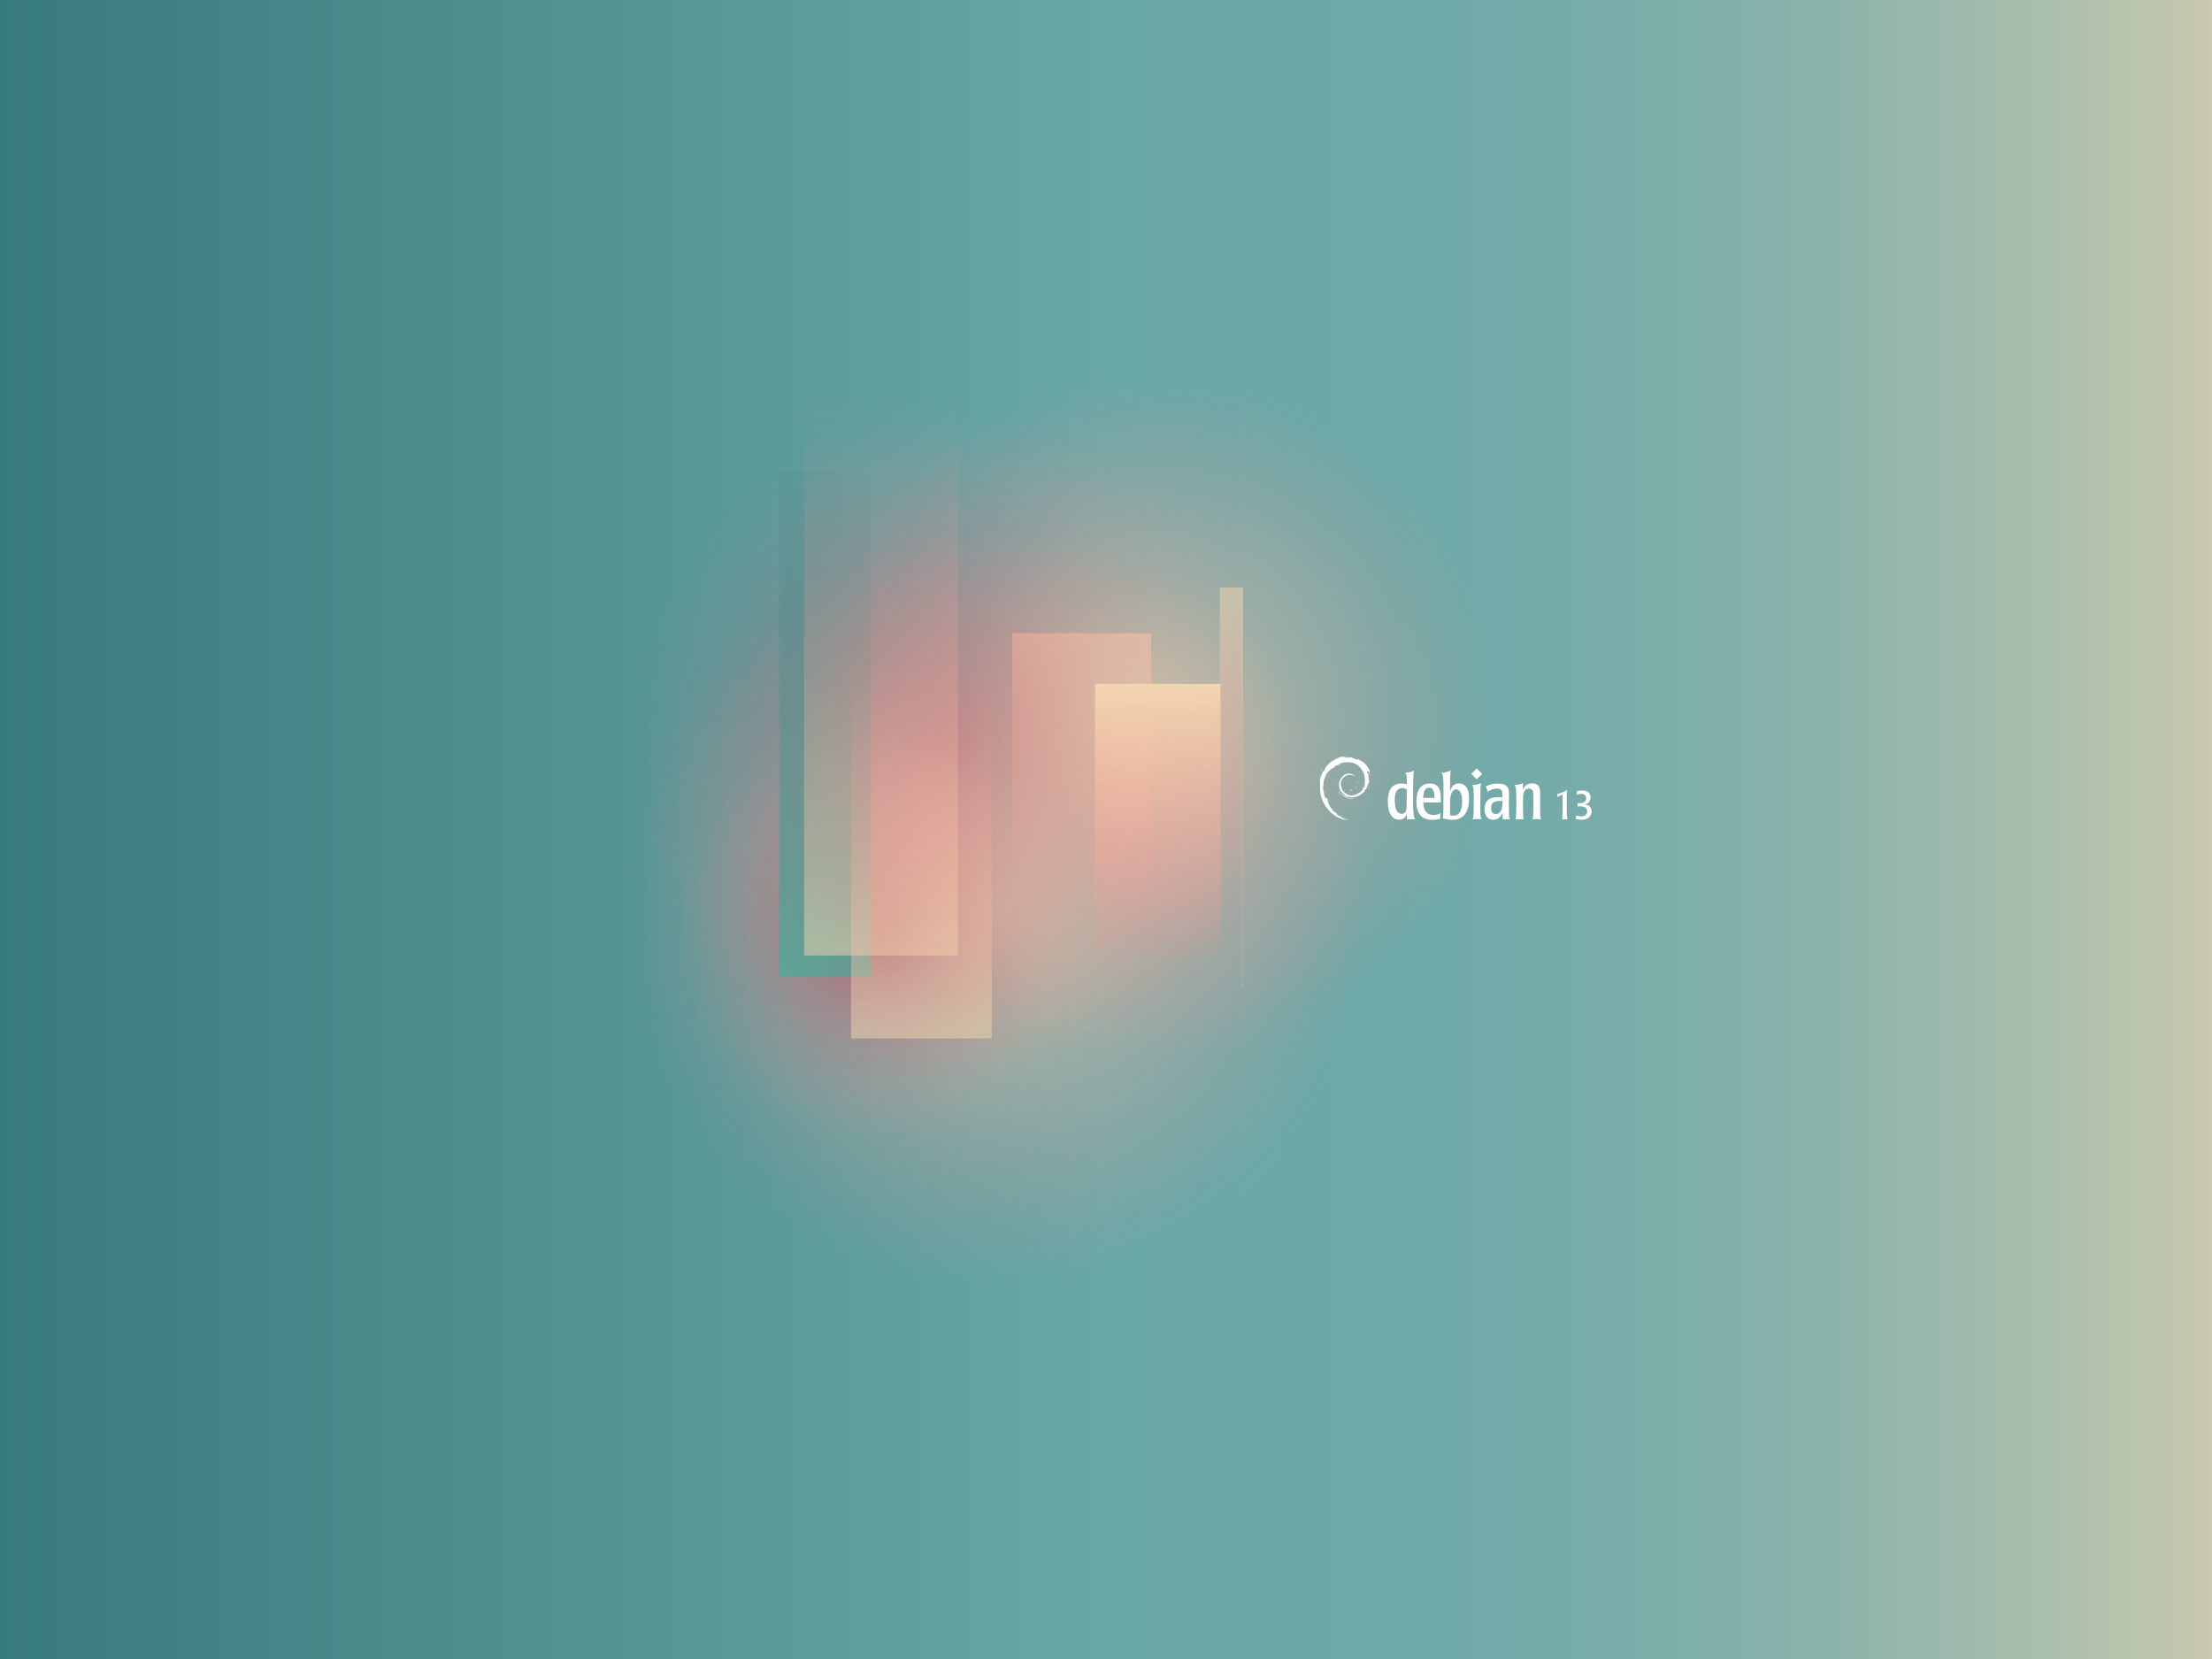
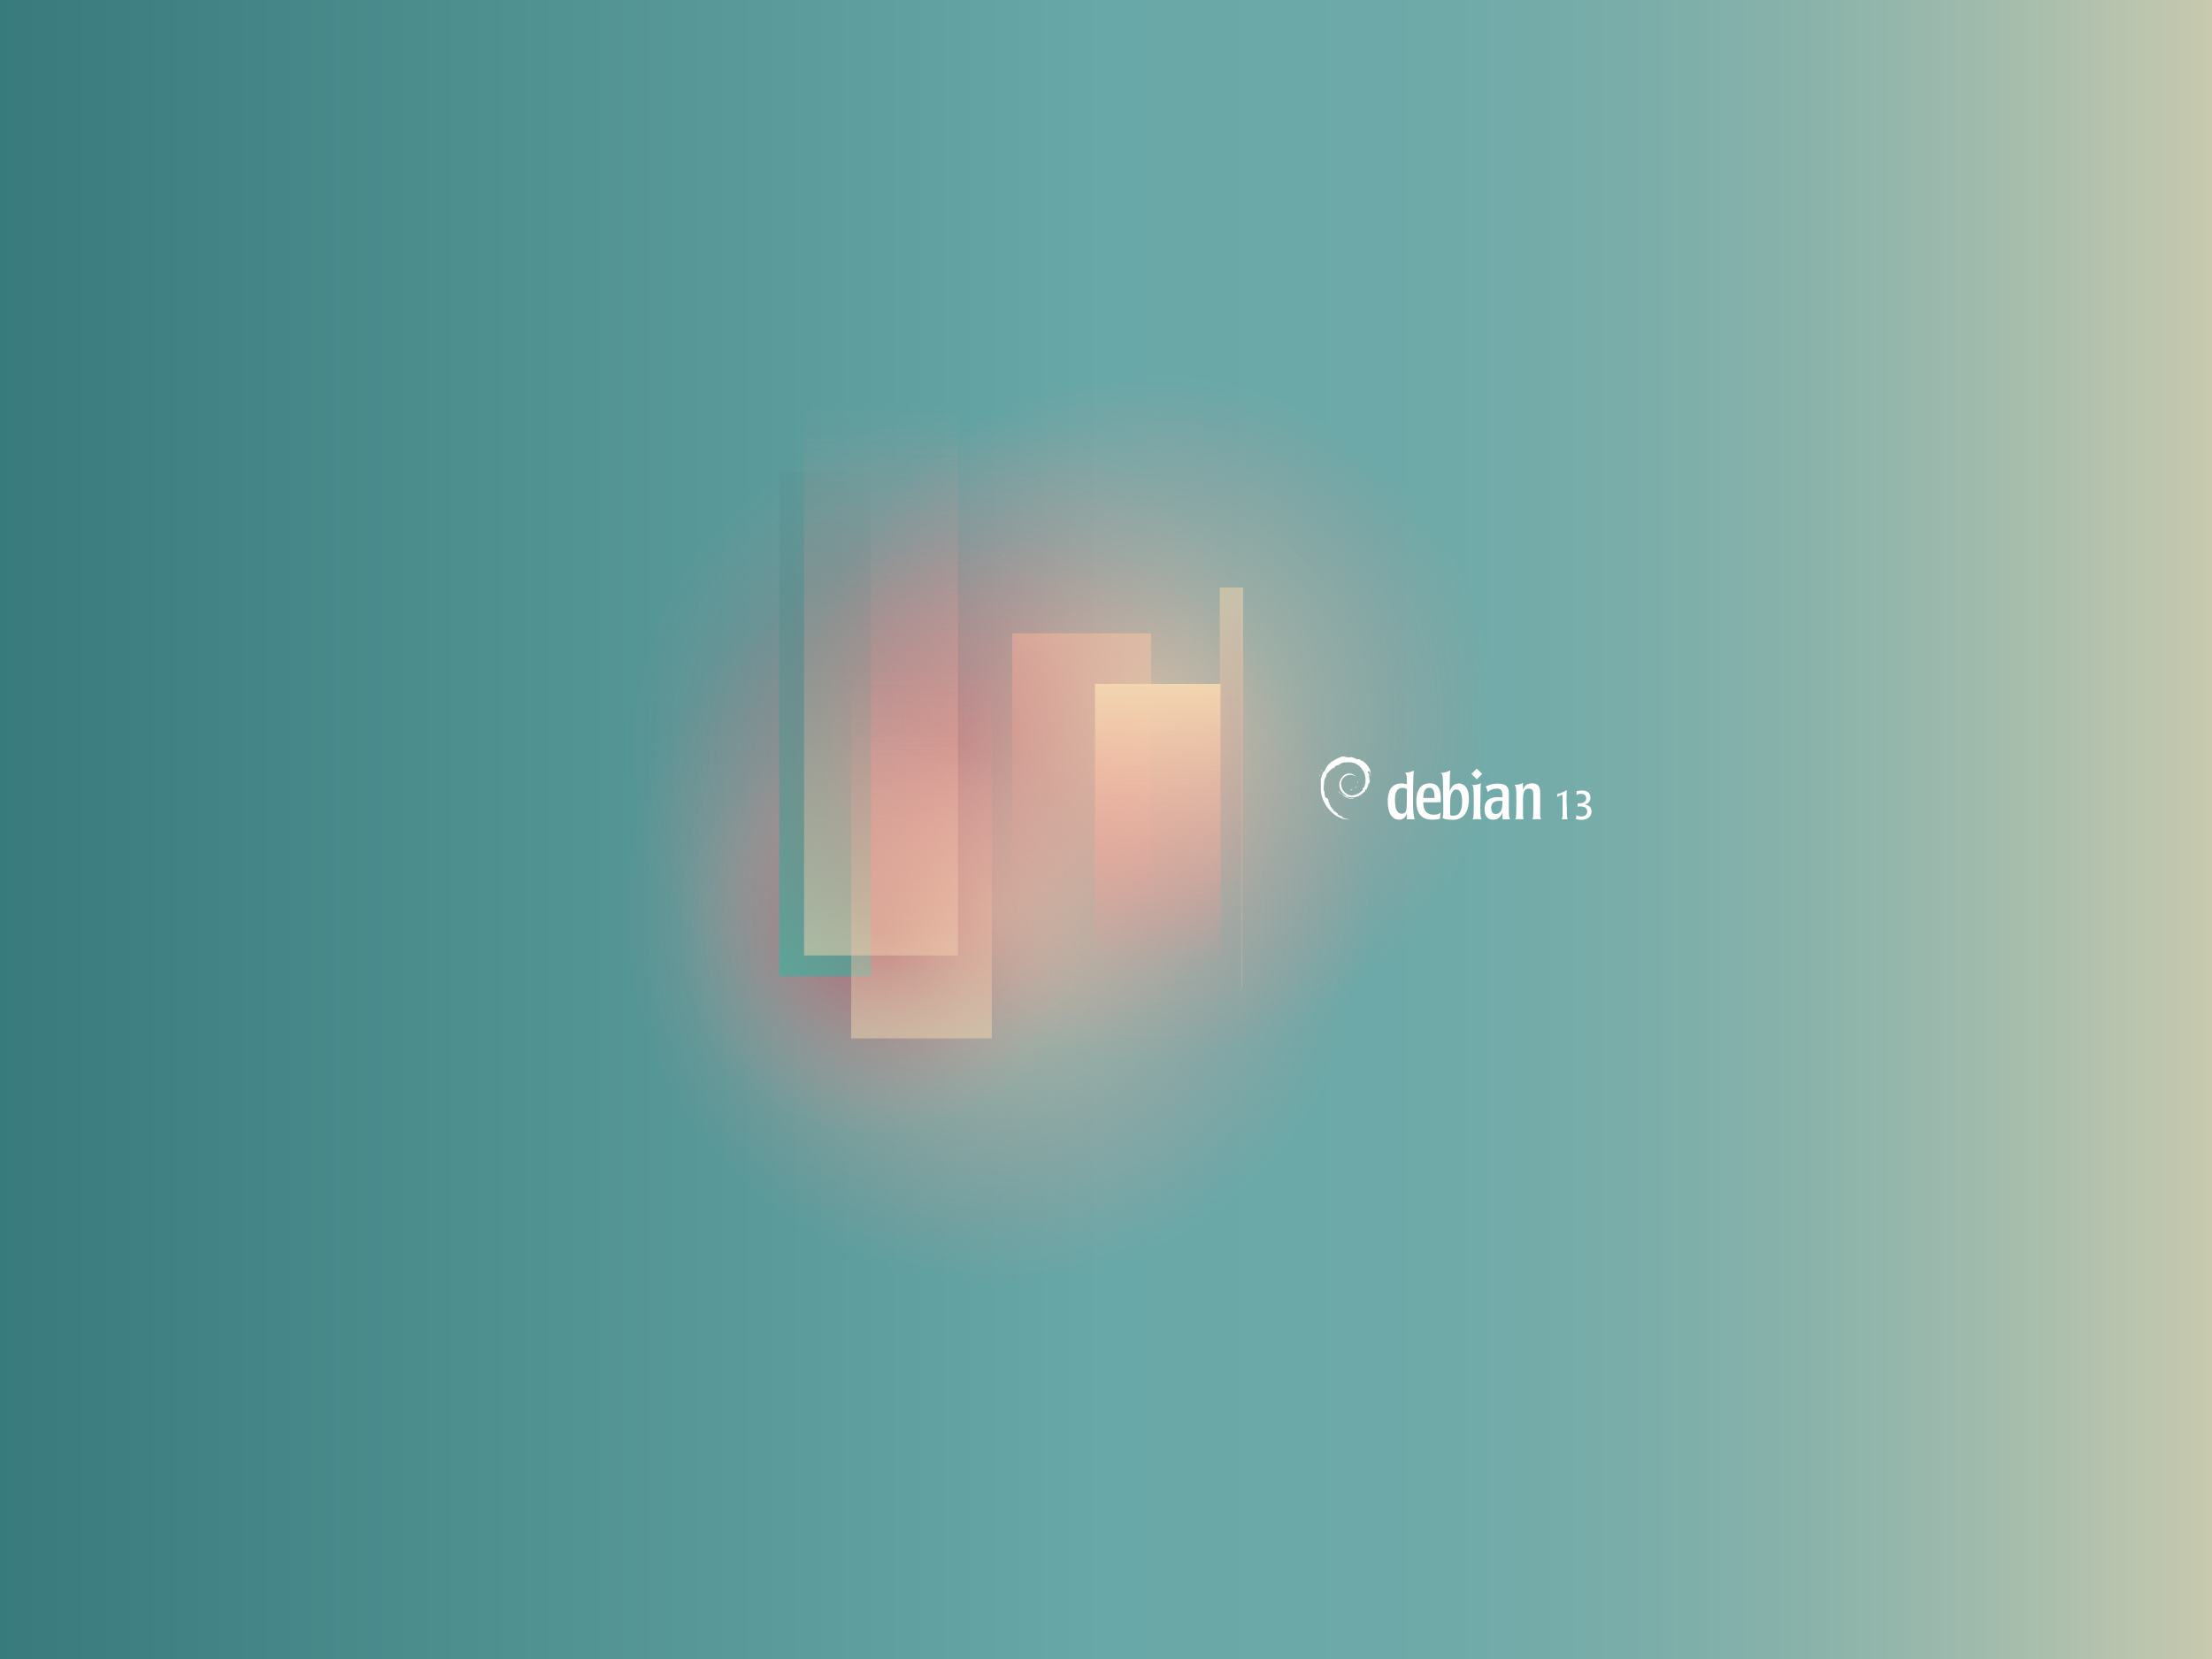
- <svg xmlns="http://www.w3.org/2000/svg" xmlns:xlink="http://www.w3.org/1999/xlink" viewBox="0 0 1600 1200">
-   <defs>
-     <style>.cls-1{fill:#fff;}.cls-2{fill:url(#Dégradé_sans_nom_304-2);}.cls-3{fill:url(#Dégradé_sans_nom_35);}.cls-4{fill:url(#Dégradé_sans_nom_304-5);}.cls-4,.cls-5,.cls-6{opacity:.5;}.cls-5{fill:url(#Dégradé_sans_nom_304-4);}.cls-6{fill:url(#Dégradé_sans_nom_304-3);}.cls-7{fill:url(#Dégradé_sans_nom_297-2);}.cls-7,.cls-8,.cls-9{opacity:.6;}.cls-10{fill:url(#Dégradé_sans_nom_153);}.cls-10,.cls-11{opacity:.4;}.cls-8{fill:url(#Dégradé_sans_nom_297);}.cls-9{fill:url(#Dégradé_sans_nom_304);}.cls-11{fill:url(#Dégradé_sans_nom_30);}.cls-12{fill:url(#Dégradé_sans_nom_138);}.cls-13{fill:url(#Dégradé_sans_nom_293);}</style>
-     <linearGradient id="Dégradé_sans_nom_35" x1="-164.36" y1="600.66" x2="1763.04" y2="600.66" gradientUnits="userSpaceOnUse">
-       <stop offset="0" stop-color="#2f7274" />
-       <stop offset=".5" stop-color="#69a8a8" />
-       <stop offset=".6" stop-color="#6ca9a8" />
-       <stop offset=".68" stop-color="#76aca9" />
-       <stop offset=".76" stop-color="#88b2aa" />
-       <stop offset=".83" stop-color="#a0bbac" />
-       <stop offset=".9" stop-color="#c0c6ae" />
-       <stop offset=".97" stop-color="#e7d3b1" />
-       <stop offset="1" stop-color="#fcdbb3" />
-     </linearGradient>
-     <linearGradient id="Dégradé_sans_nom_138" x1="890.99" y1="432.59" x2="905.69" y2="432.59" gradientTransform="translate(1050.49 344.24) rotate(-180) scale(.17 -.52)" gradientUnits="userSpaceOnUse">
-       <stop offset="0" stop-color="#f2dab8" stop-opacity="0" />
-       <stop offset="1" stop-color="#fcdbb3" />
-     </linearGradient>
-     <linearGradient id="Dégradé_sans_nom_304" x1="-334.67" y1="464.74" x2="-134.67" y2="464.74" gradientTransform="translate(1017.07 93.31)" gradientUnits="userSpaceOnUse">
-       <stop offset="0" stop-color="#f2d6b0" />
-       <stop offset="1" stop-color="#ff8c8e" stop-opacity="0" />
-     </linearGradient>
-     <radialGradient id="Dégradé_sans_nom_153" cx="690.96" cy="539.27" fx="690.96" fy="539.27" r="237.76" gradientUnits="userSpaceOnUse">
-       <stop offset="0" stop-color="#a80030" />
-       <stop offset="1" stop-color="#ff8c8e" stop-opacity="0" />
-     </radialGradient>
-     <radialGradient id="Dégradé_sans_nom_297" cx="719.53" cy="658.69" fx="719.53" fy="658.69" r="270.8" gradientUnits="userSpaceOnUse">
-       <stop offset="0" stop-color="#f2d6b0" />
-       <stop offset="1" stop-color="#ff8c8e" stop-opacity="0" />
-     </radialGradient>
-     <radialGradient id="Dégradé_sans_nom_30" cx="636.7" cy="675.36" fx="636.7" fy="675.36" r="146.34" gradientUnits="userSpaceOnUse">
-       <stop offset="0" stop-color="#a80030" />
-       <stop offset="1" stop-color="#ff8c8e" stop-opacity="0" />
-     </radialGradient>
-     <linearGradient id="Dégradé_sans_nom_293" x1="1943.52" y1="1211.62" x2="2159.27" y2="995.86" gradientTransform="translate(-1454.57 -580.19)" gradientUnits="userSpaceOnUse">
-       <stop offset="0" stop-color="#487c80" stop-opacity="0" />
-       <stop offset="1" stop-color="#5ea498" />
-     </linearGradient>
-     <radialGradient id="Dégradé_sans_nom_297-2" cx="831.86" cy="518.65" fx="831.86" fy="518.65" r="248.14" xlink:href="#Dégradé_sans_nom_297" />
-     <linearGradient id="Dégradé_sans_nom_304-2" x1="-620.03" y1="-449.36" x2="-620.03" y2="-651.73" gradientTransform="translate(1457.52 1146.44)" xlink:href="#Dégradé_sans_nom_304" />
-     <linearGradient id="Dégradé_sans_nom_304-3" x1="1402.79" y1="2135.41" x2="1765.86" y2="2135.41" gradientTransform="translate(-1100.05 -380.61) scale(1.1 .41)" xlink:href="#Dégradé_sans_nom_304" />
-     <linearGradient id="Dégradé_sans_nom_304-4" x1="2610.61" y1="-404.56" x2="2803.61" y2="-404.56" gradientTransform="translate(-2077.81 696.19) scale(1.1 .41)" xlink:href="#Dégradé_sans_nom_304" />
-     <linearGradient id="Dégradé_sans_nom_304-5" x1="1348.1" y1="2206.91" x2="1589.05" y2="2206.91" gradientTransform="translate(-943.91 -282.9) scale(1.1 .41)" xlink:href="#Dégradé_sans_nom_304" />
-   </defs>
-   <g id="Calque_3">
-     <rect class="cls-3" x="-164.36" y="-35.97" width="1927.4" height="1273.25" />
-   </g>
-   <g id="LOGO">
-     <rect class="cls-12" x="898.13" y="425.04" width="2.47" height="289.74" />
-     <rect class="cls-9" x="682.4" y="507.84" width="200" height="100.41" transform="translate(1340.46 -224.35) rotate(90)" />
-     <circle class="cls-10" cx="690.96" cy="539.27" r="237.76" />
-     <circle class="cls-8" cx="719.53" cy="658.69" r="270.8" />
-     <circle class="cls-11" cx="636.7" cy="675.36" r="146.34" />
-     <rect class="cls-13" x="563.61" y="341.01" width="66.43" height="365.07" transform="translate(1193.65 1047.09) rotate(180)" />
-     <circle class="cls-7" cx="831.86" cy="518.65" r="248.14" />
-     <rect class="cls-2" x="792.09" y="494.71" width="90.8" height="202.37" transform="translate(1674.99 1191.79) rotate(180)" />
-     <rect class="cls-6" x="438.21" y="436.41" width="398.14" height="111.27" transform="translate(145.23 1129.32) rotate(-90)" />
-     <rect class="cls-5" x="784.92" y="522.47" width="211.64" height="16.78" transform="translate(1421.59 -359.87) rotate(90)" />
-     <rect class="cls-4" x="534.39" y="568.14" width="264.21" height="101.67" transform="translate(47.52 1285.47) rotate(-90)" />
-     <g id="LOGO-2">
-       <path class="cls-1" d="m1017.56,574.02s-.04,7.63-.13,9.62c-.09,1.6-.22,5.05-3.62,5.05s-4.36-4.01-4.61-5.78c-.35-1.94-.35-3.54-.35-4.27,0-2.29.13-8.58,5.48-8.58,1.6,0,2.5.47,3.19.86l.04,3.11Zm-13.71,5.56c0,13.33,7.07,13.33,8.11,13.33,2.93,0,4.83-1.6,5.61-4.4l.09,4.18c.91-.04,1.81-.13,3.28-.13.52,0,.95,0,1.34.04.39,0,.78.04,1.16.09-.78-1.51-1.34-4.92-1.34-12.29s0-19.32.6-22.99c-1.68.82-3.15,1.34-6.38,1.6,1.29,1.38,1.29,2.07,1.29,8.32-.91-.3-2.03-.6-3.97-.6-8.41,0-9.79,7.37-9.79,12.85" />
-       <path class="cls-1" d="m1029.46,577.17c.04-3.92.86-7.42,4.18-7.42,3.67,0,3.97,4.05,3.88,7.42h-8.06Zm12.77.47c0-5.52-1.08-10.95-8.06-10.95-9.62,0-9.62,10.7-9.62,12.94,0,9.57,4.31,13.37,11.51,13.37,3.19,0,4.79-.47,5.61-.69-.04-1.68.17-2.8.47-4.27-.99.6-2.29,1.42-5.09,1.42-7.37,0-7.46-6.73-7.46-9.01h12.55l.09-2.8" />
-       <path class="cls-1" d="m1057.58,579.67c0,4.4-.82,10.31-6.3,10.31-.78,0-1.68-.13-2.33-.3-.09-1.68-.09-4.61-.09-8.02,0-4.05.43-6.17.78-7.25.99-3.36,3.19-3.41,3.62-3.41,3.62.04,4.31,5,4.31,8.67Zm-13.54,5.13c0,3.49,0,5.48-.56,6.99,1.94.78,4.36,1.16,7.25,1.16,1.85,0,7.16,0,10.05-5.91,1.38-2.76,1.85-6.43,1.85-9.23,0-1.68-.17-5.43-1.55-7.81-1.34-2.2-3.45-3.36-5.69-3.36-4.53,0-5.87,3.8-6.56,5.74,0-2.42.04-10.82.43-15.09-3.06,1.42-4.96,1.64-6.99,1.85,1.85.73,1.85,3.88,1.85,14.02l-.09,11.64" />
-       <path class="cls-1" d="m1071.68,592.69c-.95-.13-1.6-.22-2.98-.22-1.51,0-2.54.09-3.62.22.47-.91.65-1.34.82-4.4.17-4.23.22-15.44-.09-17.81-.22-1.81-.65-2.07-1.34-2.54,3.88-.39,4.96-.65,6.77-1.51-.39,2.07-.43,3.11-.43,6.3-.13,16.3-.17,18.03.86,19.97" />
-       <path class="cls-1" d="m1086.82,579.33c-.09,2.98-.13,5.05-.95,6.73-.99,2.11-2.63,2.76-3.88,2.76-2.85,0-3.45-2.37-3.45-4.66,0-4.44,3.97-4.79,5.78-4.79h2.5v-.04Zm-12.98,5.82c0,2.98.91,5.95,3.54,7.25,1.16.52,2.37.52,2.76.52,4.36,0,5.82-3.23,6.73-5.22-.04,2.07,0,3.36.13,5,.86-.04,1.68-.13,3.11-.13.82,0,1.55.09,2.37.13-.52-.82-.82-1.29-.95-3.11-.09-1.81-.09-3.58-.09-6.08l.04-9.62c0-3.58-.95-7.12-8.02-7.12-4.66,0-7.42,1.42-8.8,2.11.56,1.04,1.04,1.94,1.47,3.97,1.85-1.6,4.27-2.46,6.73-2.46,3.92,0,3.92,2.59,3.92,6.3-.91-.04-1.64-.13-2.93-.13-6.04-.04-10.01,2.24-10.01,8.58" />
-       <path class="cls-1" d="m1114.03,588.04c.04,1.6.04,3.32.69,4.66-1.04-.09-1.64-.22-3.58-.22-1.12,0-1.77.09-2.63.22.17-.6.3-.86.39-1.64.13-1.08.22-4.74.22-5.99v-5.09c0-2.2,0-5.43-.13-6.56-.09-.82-.35-2.98-3.06-2.98s-3.58,1.98-3.92,3.58c-.39,1.64-.39,3.45-.39,10.44.04,6.04.04,6.6.52,8.28-.82-.09-1.81-.17-3.19-.17-1.12,0-1.9.04-2.85.17.35-.78.52-1.12.6-3.8.09-2.59.3-15.35-.13-18.37-.22-1.85-.69-2.29-1.21-2.76,3.84-.17,5.05-.82,6.25-1.42v5c.56-1.47,1.73-4.74,6.47-4.74,5.91,0,5.95,4.31,5.99,7.12l-.04,14.27" />
-       <path class="cls-1" d="m1072.07,559.75l-3.92,3.92-3.92-3.92,3.92-3.92,3.92,3.92" />
-       <path class="cls-1" d="m1133.26,583.83c0,2.87.03,4.57.09,6.06.09,1.85.26,2.26.53,2.78-.79-.09-1.55-.09-2.28-.09-.85,0-1.23.03-1.87.09.29-.73.41-1.14.47-2.69.06-1.17.09-2.61.12-6.06v-3.4c-.09-4.39-.09-4.86-.15-5.68-1.29.5-2.55,1.03-3.78,1.7.03-.32.06-.62.09-.94,0-.56-.06-.88-.09-1.29,1.46-.32,4.66-1.23,7.03-2.9-.12,2.23-.15,3.84-.15,8.35v4.07Z" />
-       <path class="cls-1" d="m1146.09,581.87l.64.06c1.44.21,4.54,1.11,4.54,4.89,0,1.73-.79,6.09-7.32,6.09-.94,0-2.72-.09-4.25-.59.38-.91.5-1.52.56-2.87.38.35,1.2,1.08,3.49,1.08,3.25,0,4.31-2.02,4.31-3.63,0-3.66-4.07-3.66-5.16-3.66-.97,0-1.32.06-1.82.18,0-.38.03-.73.03-1.11,0-.44-.03-.85-.03-1.29l.79.03c1.08,0,5.45,0,5.45-3.66,0-1.79-1.23-3.19-3.75-3.19-1.85,0-2.61.47-3.28.88.09-.44.18-1.05.18-1.58,0-.47-.03-.85-.06-1.17,1.17-.29,2.26-.53,4.01-.53,1.11,0,6.09,0,6.09,5.07,0,1.14-.32,3.93-3.72,4.86l-.7.15Z" />
-       <path class="cls-1" d="m976.61,571.22c-.76.01.14.39,1.14.55.28-.22.53-.43.75-.65-.62.15-1.25.16-1.89.1" />
-       <path class="cls-1" d="m980.72,570.2c.46-.63.79-1.32.91-2.03-.1.51-.38.94-.64,1.41-1.43.9-.14-.53,0-1.08-1.54,1.94-.21,1.16-.27,1.7" />
-       <path class="cls-1" d="m982.24,566.25c.09-1.38-.27-.94-.39-.42.14.07.26.97.39.42" />
-       <path class="cls-1" d="m973.71,547.42c.41.07.88.13.81.23.45-.1.55-.19-.81-.23" />
-       <path class="cls-1" d="m974.53,547.65l-.29.06.27-.02.02-.04" />
-       <path class="cls-1" d="m987.26,566.77c.05,1.24-.36,1.84-.73,2.9l-.66.33c-.54,1.05.05.67-.33,1.5-.85.75-2.56,2.35-3.11,2.5-.4,0,.27-.47.36-.66-1.13.78-.91,1.17-2.64,1.64l-.05-.11c-4.27,2.01-10.19-1.97-10.11-7.4-.05.34-.13.26-.22.4-.22-2.79,1.29-5.59,3.83-6.74,2.49-1.23,5.41-.73,7.19.94-.98-1.28-2.93-2.64-5.24-2.52-2.26.04-4.38,1.48-5.09,3.04-1.16.73-1.29,2.81-1.8,3.2-.68,5,1.28,7.16,4.59,9.7.52.35.15.41.22.67-1.1-.52-2.11-1.29-2.94-2.25.44.64.91,1.27,1.53,1.76-1.04-.35-2.43-2.52-2.83-2.6,1.79,3.2,7.26,5.62,10.13,4.42-1.33.05-3.01.03-4.5-.52-.63-.32-1.48-.99-1.32-1.11,3.91,1.46,7.95,1.1,11.33-1.61.86-.67,1.8-1.81,2.07-1.83-.41.62.07.3-.24.84.86-1.38-.37-.56.89-2.39l.46.64c-.17-1.15,1.43-2.54,1.26-4.36.37-.56.41.6.02,1.87.54-1.42.14-1.64.28-2.81.15.39.35.81.45,1.23-.35-1.37.36-2.31.54-3.1-.18-.08-.54.61-.63-1.01.01-.7.2-.37.27-.54-.14-.08-.5-.62-.72-1.65.16-.24.43.63.64.66-.14-.82-.38-1.45-.39-2.08-.63-1.33-.22.18-.74-.57-.68-2.11.56-.49.64-1.45,1.02,1.48,1.61,3.78,1.88,4.73-.2-1.16-.54-2.29-.94-3.37.31.13-.5-2.39.41-.72-.97-3.56-4.14-6.88-7.05-8.44.36.33.81.74.65.8-1.45-.86-1.2-.93-1.4-1.3-1.18-.48-1.26.04-2.04,0-2.23-1.18-2.66-1.06-4.71-1.8l.09.44c-1.48-.49-1.72.19-3.31,0-.1-.08.51-.27,1.01-.35-1.43.19-1.36-.28-2.76.05.34-.24.71-.4,1.07-.61-1.16.07-2.78.68-2.28.12-1.9.85-5.27,2.04-7.16,3.81l-.06-.4c-.87,1.04-3.78,3.11-4.01,4.45l-.23.05c-.45.76-.74,1.63-1.1,2.41-.59,1.01-.86.39-.78.54-1.16,2.35-1.74,4.33-2.23,5.95.35.53,0,3.19.14,5.32-.58,10.52,7.38,20.73,16.09,23.09,1.28.46,3.17.44,4.79.49-1.9-.54-2.15-.29-4-.93-1.34-.63-1.63-1.35-2.58-2.17l.38.66c-1.86-.66-1.08-.81-2.59-1.29l.4-.52c-.6-.05-1.6-1.01-1.87-1.55l-.66.03c-.79-.98-1.21-1.68-1.18-2.23l-.21.38c-.24-.41-2.91-3.67-1.53-2.91-.26-.23-.6-.38-.97-1.06l.28-.32c-.67-.86-1.23-1.96-1.18-2.33.36.48.6.57.85.65-1.69-4.18-1.78-.23-3.06-4.25l.27-.02c-.21-.31-.33-.65-.5-.98l.12-1.17c-1.21-1.4-.34-5.96-.16-8.46.12-1.02,1.01-2.1,1.69-3.8l-.41-.07c.79-1.38,4.51-5.53,6.23-5.32.83-1.05-.17,0-.33-.27,1.83-1.9,2.41-1.34,3.65-1.68,1.33-.79-1.14.31-.51-.3,2.31-.59,1.63-1.34,4.64-1.64.32.18-.74.28-1,.51,1.92-.94,6.08-.73,8.78.52,3.13,1.46,6.65,5.79,6.79,9.86l.16.04c-.08,1.62.25,3.49-.32,5.21l.38-.81" />
-       <path class="cls-1" d="m968.26,572.27l-.11.54c.5.68.9,1.42,1.54,1.96-.46-.9-.8-1.27-1.44-2.49" />
-       <path class="cls-1" d="m969.45,572.22c-.27-.29-.42-.65-.6-1,.17.62.52,1.15.84,1.7l-.24-.69" />
-       <path class="cls-1" d="m990.49,567.65l-.11.28c-.21,1.46-.65,2.91-1.33,4.25.75-1.42,1.24-2.97,1.45-4.54" />
-       <path class="cls-1" d="m973.86,547.05c.52-.19,1.27-.1,1.82-.23-.72.06-1.43.1-2.13.19l.31.04" />
-       <path class="cls-1" d="m955.7,556.71c.12,1.1-.83,1.53.21.8.56-1.26-.22-.35-.21-.8" />
-       <path class="cls-1" d="m954.48,561.82c.24-.74.28-1.18.37-1.6-.66.85-.31,1.03-.37,1.6" />
+ <svg xmlns="http://www.w3.org/2000/svg" xmlns:xlink="http://www.w3.org/1999/xlink" version="1.1" id="Calque_1" x="0px" y="0px" viewBox="0 0 1600 1200" style="enable-background:new 0 0 1600 1200;" xml:space="preserve">
+   <style type="text/css">
+ 	.st0{clip-path:url(#SVGID_00000042694637894618314540000000019482136386716860_);}
+ 	.st1{fill:url(#SVGID_00000020374926156750274530000016091279156424657833_);}
+ 	.st2{fill:url(#SVGID_00000035493309396827493120000010198939961509545653_);}
+ 	.st3{opacity:0.6;fill:url(#SVGID_00000163765929606879927170000011911979484668801721_);enable-background:new    ;}
+ 	.st4{opacity:0.4;fill:url(#SVGID_00000016778867600390133070000002834425720463816886_);enable-background:new    ;}
+ 	.st5{opacity:0.6;fill:url(#SVGID_00000139277898820430197320000001876469732187886727_);enable-background:new    ;}
+ 	.st6{opacity:0.4;fill:url(#SVGID_00000110430482406377075240000003164076579110970544_);enable-background:new    ;}
+ 	.st7{fill:url(#SVGID_00000160894523011913836250000012104911302469803174_);}
+ 	.st8{opacity:0.6;fill:url(#SVGID_00000080897121461797414970000000238450290287878272_);enable-background:new    ;}
+ 	.st9{fill:url(#SVGID_00000060723614421685700280000015489989179170184582_);}
+ 	.st10{opacity:0.5;fill:url(#SVGID_00000060717707668540605700000015510907615547673526_);enable-background:new    ;}
+ 	.st11{opacity:0.5;fill:url(#SVGID_00000177448850980778266440000014647600844164326318_);enable-background:new    ;}
+ 	.st12{opacity:0.5;fill:url(#SVGID_00000104704298582422952730000015149608272311565185_);enable-background:new    ;}
+ 	.st13{fill:#FFFFFF;}
+ </style>
+   <g>
+     <defs>
+       <rect id="SVGID_1_" width="1600" height="1200" />
+     </defs>
+     <clipPath id="SVGID_00000062875252474475030740000007193446448141474489_">
+       <use xlink:href="#SVGID_1_" style="overflow:visible;" />
+     </clipPath>
+     <g id="Calque_3" style="clip-path:url(#SVGID_00000062875252474475030740000007193446448141474489_);">
+       <linearGradient id="SVGID_00000035491386261942977490000006440304165560133772_" gradientUnits="userSpaceOnUse" x1="-164.36" y1="599.345" x2="1763.04" y2="599.345" gradientTransform="matrix(1 0 0 -1 0 1200)">
+         <stop offset="0" style="stop-color:#2F7274" />
+         <stop offset="0.5" style="stop-color:#69A8A8" />
+         <stop offset="0.6" style="stop-color:#6CA9A8" />
+         <stop offset="0.68" style="stop-color:#76ACA9" />
+         <stop offset="0.76" style="stop-color:#88B2AA" />
+         <stop offset="0.83" style="stop-color:#A0BBAC" />
+         <stop offset="0.9" style="stop-color:#C0C6AE" />
+         <stop offset="0.97" style="stop-color:#E7D3B1" />
+         <stop offset="1" style="stop-color:#FCDBB3" />
+       </linearGradient>
+       <rect x="-164.4" y="-36" style="fill:url(#SVGID_00000035491386261942977490000006440304165560133772_);" width="1927.4" height="1273.2" />
+     </g>
+     <g id="LOGO" style="clip-path:url(#SVGID_00000062875252474475030740000007193446448141474489_);">
+       <linearGradient id="SVGID_00000015355564854755539240000017486137973195550137_" gradientUnits="userSpaceOnUse" x1="6328.049" y1="1310.635" x2="6342.748" y2="1310.635" gradientTransform="matrix(-0.17 0 0 -0.52 1974.79 1251.44)">
+         <stop offset="0" style="stop-color:#F2DAB8;stop-opacity:0" />
+         <stop offset="1" style="stop-color:#FCDBB3" />
+       </linearGradient>
+       <rect x="898.1" y="425" style="fill:url(#SVGID_00000015355564854755539240000017486137973195550137_);" width="2.5" height="289.7" />
+       <linearGradient id="SVGID_00000067218312750508955010000002426835790108915072_" gradientUnits="userSpaceOnUse" x1="-134.67" y1="-644.735" x2="65.33" y2="-644.735" gradientTransform="matrix(6.123234e-17 1 1 -6.123234e-17 1427.15 592.72)">
+         <stop offset="0" style="stop-color:#F2D6B0" />
+         <stop offset="1" style="stop-color:#FF8C8E;stop-opacity:0" />
+       </linearGradient>
+       <rect x="732.2" y="458.1" style="opacity:0.6;fill:url(#SVGID_00000067218312750508955010000002426835790108915072_);enable-background:new    ;" width="100.4" height="200" />
+       <radialGradient id="SVGID_00000052795932488762374920000001518051541434521531_" cx="690.96" cy="660.73" r="237.76" gradientTransform="matrix(1 0 0 -1 0 1200)" gradientUnits="userSpaceOnUse">
+         <stop offset="0" style="stop-color:#A80030" />
+         <stop offset="1" style="stop-color:#FF8C8E;stop-opacity:0" />
+       </radialGradient>
+       <circle style="opacity:0.4;fill:url(#SVGID_00000052795932488762374920000001518051541434521531_);enable-background:new    ;" cx="691" cy="539.3" r="237.8" />
+       <radialGradient id="SVGID_00000135683945117620236630000006484967589733203099_" cx="719.53" cy="541.31" r="270.8" gradientTransform="matrix(1 0 0 -1 0 1200)" gradientUnits="userSpaceOnUse">
+         <stop offset="0" style="stop-color:#F2D6B0" />
+         <stop offset="1" style="stop-color:#FF8C8E;stop-opacity:0" />
+       </radialGradient>
+       <circle style="opacity:0.6;fill:url(#SVGID_00000135683945117620236630000006484967589733203099_);enable-background:new    ;" cx="719.5" cy="658.7" r="270.8" />
+       <radialGradient id="SVGID_00000176739013860967053440000014878225981226585760_" cx="636.7" cy="524.64" r="146.34" gradientTransform="matrix(1 0 0 -1 0 1200)" gradientUnits="userSpaceOnUse">
+         <stop offset="0" style="stop-color:#A80030" />
+         <stop offset="1" style="stop-color:#FF8C8E;stop-opacity:0" />
+       </radialGradient>
+       <circle style="opacity:0.4;fill:url(#SVGID_00000176739013860967053440000014878225981226585760_);enable-background:new    ;" cx="636.7" cy="675.4" r="146.3" />
+       <linearGradient id="SVGID_00000099622984985570118980000002191126250468434056_" gradientUnits="userSpaceOnUse" x1="3523.521" y1="-1191.614" x2="3739.269" y2="-975.856" gradientTransform="matrix(-1 0 0 1 4228.22 1607.28)">
+         <stop offset="0" style="stop-color:#487C80;stop-opacity:0" />
+         <stop offset="1" style="stop-color:#5EA498" />
+       </linearGradient>
+       <rect x="563.6" y="341" style="fill:url(#SVGID_00000099622984985570118980000002191126250468434056_);" width="66.4" height="365.1" />
+       <radialGradient id="SVGID_00000134229640470589607320000014510148883392114863_" cx="831.86" cy="681.35" r="248.14" gradientTransform="matrix(1 0 0 -1 0 1200)" gradientUnits="userSpaceOnUse">
+         <stop offset="0" style="stop-color:#F2D6B0" />
+         <stop offset="1" style="stop-color:#FF8C8E;stop-opacity:0" />
+       </radialGradient>
+       <circle style="opacity:0.6;fill:url(#SVGID_00000134229640470589607320000014510148883392114863_);enable-background:new    ;" cx="831.9" cy="518.7" r="248.1" />
+       <linearGradient id="SVGID_00000117668710175636316010000016181163834073562768_" gradientUnits="userSpaceOnUse" x1="959.97" y1="469.36" x2="959.97" y2="671.73" gradientTransform="matrix(-1 0 0 1 1797.47 25.3501)">
+         <stop offset="0" style="stop-color:#F2D6B0" />
+         <stop offset="1" style="stop-color:#FF8C8E;stop-opacity:0" />
+       </linearGradient>
+       <rect x="792.1" y="494.7" style="fill:url(#SVGID_00000117668710175636316010000016181163834073562768_);" width="90.8" height="202.4" />
+       <linearGradient id="SVGID_00000008148152451422344500000017784059308278435775_" gradientUnits="userSpaceOnUse" x1="2729.154" y1="408.402" x2="3092.224" y2="408.402" gradientTransform="matrix(6.735558e-17 -1.1 -0.41 -2.510526e-17 804.72 3688.37)">
+         <stop offset="0" style="stop-color:#F2D6B0" />
+         <stop offset="1" style="stop-color:#FF8C8E;stop-opacity:0" />
+       </linearGradient>
+       <rect x="581.6" y="293" style="opacity:0.5;fill:url(#SVGID_00000008148152451422344500000017784059308278435775_);enable-background:new    ;" width="111.3" height="398.1" />
+       <linearGradient id="SVGID_00000048467628460383775290000002217292353171014558_" gradientUnits="userSpaceOnUse" x1="2864.247" y1="-913.585" x2="3057.247" y2="-913.585" gradientTransform="matrix(6.735558e-17 1.1 0.41 -2.510526e-17 1265.3 -2716.68)">
+         <stop offset="0" style="stop-color:#F2D6B0" />
+         <stop offset="1" style="stop-color:#FF8C8E;stop-opacity:0" />
+       </linearGradient>
+       <rect x="882.3" y="425" style="opacity:0.5;fill:url(#SVGID_00000048467628460383775290000002217292353171014558_);enable-background:new    ;" width="16.8" height="211.6" />
+       <linearGradient id="SVGID_00000090277620656949390880000000601276435128629942_" gradientUnits="userSpaceOnUse" x1="2674.464" y1="337.134" x2="2915.414" y2="337.134" gradientTransform="matrix(6.735558e-17 -1.1 -0.41 -2.510526e-17 804.72 3688.38)">
+         <stop offset="0" style="stop-color:#F2D6B0" />
+         <stop offset="1" style="stop-color:#FF8C8E;stop-opacity:0" />
+       </linearGradient>
+       <rect x="615.7" y="486.9" style="opacity:0.5;fill:url(#SVGID_00000090277620656949390880000000601276435128629942_);enable-background:new    ;" width="101.7" height="264.2" />
+       <g id="LOGO-2">
+         <path class="st13" d="M1017.6,574c0,0,0,7.6-0.1,9.6c-0.1,1.6-0.2,5-3.6,5s-4.4-4-4.6-5.8c-0.3-1.9-0.3-3.5-0.3-4.3     c0-2.3,0.1-8.6,5.5-8.6c1.6,0,2.5,0.5,3.2,0.9L1017.6,574L1017.6,574z M1003.8,579.6c0,13.3,7.1,13.3,8.1,13.3     c2.9,0,4.8-1.6,5.6-4.4l0.1,4.2c0.9,0,1.8-0.1,3.3-0.1c0.5,0,1,0,1.3,0c0.4,0,0.8,0,1.2,0.1c-0.8-1.5-1.3-4.9-1.3-12.3     s0-19.3,0.6-23c-1.7,0.8-3.2,1.3-6.4,1.6c1.3,1.4,1.3,2.1,1.3,8.3c-0.9-0.3-2-0.6-4-0.6C1005.2,566.7,1003.8,574.1,1003.8,579.6" />
+         <path class="st13" d="M1029.5,577.2c0-3.9,0.9-7.4,4.2-7.4c3.7,0,4,4,3.9,7.4H1029.5z M1042.2,577.6c0-5.5-1.1-11-8.1-11     c-9.6,0-9.6,10.7-9.6,12.9c0,9.6,4.3,13.4,11.5,13.4c3.2,0,4.8-0.5,5.6-0.7c0-1.7,0.2-2.8,0.5-4.3c-1,0.6-2.3,1.4-5.1,1.4     c-7.4,0-7.5-6.7-7.5-9h12.6L1042.2,577.6" />
+         <path class="st13" d="M1057.6,579.7c0,4.4-0.8,10.3-6.3,10.3c-0.8,0-1.7-0.1-2.3-0.3c-0.1-1.7-0.1-4.6-0.1-8c0-4,0.4-6.2,0.8-7.2     c1-3.4,3.2-3.4,3.6-3.4C1056.9,571,1057.6,576,1057.6,579.7L1057.6,579.7z M1044,584.8c0,3.5,0,5.5-0.6,7     c1.9,0.8,4.4,1.2,7.2,1.2c1.8,0,7.2,0,10.1-5.9c1.4-2.8,1.8-6.4,1.8-9.2c0-1.7-0.2-5.4-1.6-7.8c-1.3-2.2-3.4-3.4-5.7-3.4     c-4.5,0-5.9,3.8-6.6,5.7c0-2.4,0-10.8,0.4-15.1c-3.1,1.4-5,1.6-7,1.8c1.8,0.7,1.8,3.9,1.8,14L1044,584.8" />
+         <path class="st13" d="M1071.7,592.7c-0.9-0.1-1.6-0.2-3-0.2c-1.5,0-2.5,0.1-3.6,0.2c0.5-0.9,0.7-1.3,0.8-4.4     c0.2-4.2,0.2-15.4-0.1-17.8c-0.2-1.8-0.7-2.1-1.3-2.5c3.9-0.4,5-0.7,6.8-1.5c-0.4,2.1-0.4,3.1-0.4,6.3     C1070.7,589,1070.6,590.8,1071.7,592.7" />
+         <path class="st13" d="M1086.8,579.3c-0.1,3-0.1,5-0.9,6.7c-1,2.1-2.6,2.8-3.9,2.8c-2.8,0-3.4-2.4-3.4-4.7c0-4.4,4-4.8,5.8-4.8     L1086.8,579.3L1086.8,579.3L1086.8,579.3z M1073.8,585.2c0,3,0.9,6,3.5,7.2c1.2,0.5,2.4,0.5,2.8,0.5c4.4,0,5.8-3.2,6.7-5.2     c0,2.1,0,3.4,0.1,5c0.9,0,1.7-0.1,3.1-0.1c0.8,0,1.6,0.1,2.4,0.1c-0.5-0.8-0.8-1.3-0.9-3.1c-0.1-1.8-0.1-3.6-0.1-6.1l0-9.6     c0-3.6-0.9-7.1-8-7.1c-4.7,0-7.4,1.4-8.8,2.1c0.6,1,1,1.9,1.5,4c1.8-1.6,4.3-2.5,6.7-2.5c3.9,0,3.9,2.6,3.9,6.3     c-0.9,0-1.6-0.1-2.9-0.1C1077.8,576.5,1073.8,578.8,1073.8,585.2" />
+         <path class="st13" d="M1114,588c0,1.6,0,3.3,0.7,4.7c-1-0.1-1.6-0.2-3.6-0.2c-1.1,0-1.8,0.1-2.6,0.2c0.2-0.6,0.3-0.9,0.4-1.6     c0.1-1.1,0.2-4.7,0.2-6V580c0-2.2,0-5.4-0.1-6.6c-0.1-0.8-0.3-3-3.1-3s-3.6,2-3.9,3.6c-0.4,1.6-0.4,3.5-0.4,10.4     c0,6,0,6.6,0.5,8.3c-0.8-0.1-1.8-0.2-3.2-0.2c-1.1,0-1.9,0-2.8,0.2c0.3-0.8,0.5-1.1,0.6-3.8c0.1-2.6,0.3-15.3-0.1-18.4     c-0.2-1.8-0.7-2.3-1.2-2.8c3.8-0.2,5.1-0.8,6.2-1.4v5c0.6-1.5,1.7-4.7,6.5-4.7c5.9,0,5.9,4.3,6,7.1L1114,588" />
+         <path class="st13" d="M1072.1,559.8l-3.9,3.9l-3.9-3.9l3.9-3.9L1072.1,559.8" />
+         <path class="st13" d="M1133.3,583.8c0,2.9,0,4.6,0.1,6.1c0.1,1.8,0.3,2.3,0.5,2.8c-0.8-0.1-1.6-0.1-2.3-0.1c-0.8,0-1.2,0-1.9,0.1     c0.3-0.7,0.4-1.1,0.5-2.7c0.1-1.2,0.1-2.6,0.1-6.1v-3.4c-0.1-4.4-0.1-4.9-0.2-5.7c-1.3,0.5-2.6,1-3.8,1.7c0-0.3,0.1-0.6,0.1-0.9     c0-0.6-0.1-0.9-0.1-1.3c1.5-0.3,4.7-1.2,7-2.9c-0.1,2.2-0.2,3.8-0.2,8.3L1133.3,583.8L1133.3,583.8z" />
+         <path class="st13" d="M1146.1,581.9l0.6,0.1c1.4,0.2,4.5,1.1,4.5,4.9c0,1.7-0.8,6.1-7.3,6.1c-0.9,0-2.7-0.1-4.2-0.6     c0.4-0.9,0.5-1.5,0.6-2.9c0.4,0.3,1.2,1.1,3.5,1.1c3.2,0,4.3-2,4.3-3.6c0-3.7-4.1-3.7-5.2-3.7c-1,0-1.3,0.1-1.8,0.2     c0-0.4,0-0.7,0-1.1c0-0.4,0-0.8,0-1.3l0.8,0c1.1,0,5.4,0,5.4-3.7c0-1.8-1.2-3.2-3.8-3.2c-1.8,0-2.6,0.5-3.3,0.9     c0.1-0.4,0.2-1,0.2-1.6c0-0.5,0-0.8-0.1-1.2c1.2-0.3,2.3-0.5,4-0.5c1.1,0,6.1,0,6.1,5.1c0,1.1-0.3,3.9-3.7,4.9L1146.1,581.9     L1146.1,581.9z" />
+         <path class="st13" d="M976.6,571.2c-0.8,0,0.1,0.4,1.1,0.5c0.3-0.2,0.5-0.4,0.8-0.7C977.9,571.3,977.2,571.3,976.6,571.2" />
+         <path class="st13" d="M980.7,570.2c0.5-0.6,0.8-1.3,0.9-2c-0.1,0.5-0.4,0.9-0.6,1.4c-1.4,0.9-0.1-0.5,0-1.1     C979.4,570.4,980.8,569.7,980.7,570.2" />
+         <path class="st13" d="M982.2,566.2c0.1-1.4-0.3-0.9-0.4-0.4C982,565.9,982.1,566.8,982.2,566.2" />
+         <path class="st13" d="M973.7,547.4c0.4,0.1,0.9,0.1,0.8,0.2C975,547.5,975.1,547.5,973.7,547.4" />
+         <path class="st13" d="M974.5,547.7l-0.3,0.1L974.5,547.7L974.5,547.7" />
+         <path class="st13" d="M987.3,566.8c0,1.2-0.4,1.8-0.7,2.9l-0.7,0.3c-0.5,1,0,0.7-0.3,1.5c-0.8,0.8-2.6,2.3-3.1,2.5     c-0.4,0,0.3-0.5,0.4-0.7c-1.1,0.8-0.9,1.2-2.6,1.6l0-0.1c-4.3,2-10.2-2-10.1-7.4c0,0.3-0.1,0.3-0.2,0.4c-0.2-2.8,1.3-5.6,3.8-6.7     c2.5-1.2,5.4-0.7,7.2,0.9c-1-1.3-2.9-2.6-5.2-2.5c-2.3,0-4.4,1.5-5.1,3c-1.2,0.7-1.3,2.8-1.8,3.2c-0.7,5,1.3,7.2,4.6,9.7     c0.5,0.3,0.2,0.4,0.2,0.7c-1.1-0.5-2.1-1.3-2.9-2.2c0.4,0.6,0.9,1.3,1.5,1.8c-1-0.3-2.4-2.5-2.8-2.6c1.8,3.2,7.3,5.6,10.1,4.4     c-1.3,0-3,0-4.5-0.5c-0.6-0.3-1.5-1-1.3-1.1c3.9,1.5,8,1.1,11.3-1.6c0.9-0.7,1.8-1.8,2.1-1.8c-0.4,0.6,0.1,0.3-0.2,0.8     c0.9-1.4-0.4-0.6,0.9-2.4l0.5,0.6c-0.2-1.2,1.4-2.5,1.3-4.4c0.4-0.6,0.4,0.6,0,1.9c0.5-1.4,0.1-1.6,0.3-2.8     c0.2,0.4,0.3,0.8,0.5,1.2c-0.3-1.4,0.4-2.3,0.5-3.1c-0.2-0.1-0.5,0.6-0.6-1c0-0.7,0.2-0.4,0.3-0.5c-0.1-0.1-0.5-0.6-0.7-1.7     c0.2-0.2,0.4,0.6,0.6,0.7c-0.1-0.8-0.4-1.5-0.4-2.1c-0.6-1.3-0.2,0.2-0.7-0.6c-0.7-2.1,0.6-0.5,0.6-1.5c1,1.5,1.6,3.8,1.9,4.7     c-0.2-1.2-0.5-2.3-0.9-3.4c0.3,0.1-0.5-2.4,0.4-0.7c-1-3.6-4.1-6.9-7-8.4c0.4,0.3,0.8,0.7,0.7,0.8c-1.5-0.9-1.2-0.9-1.4-1.3     c-1.2-0.5-1.3,0-2,0c-2.2-1.2-2.7-1.1-4.7-1.8l0.1,0.4c-1.5-0.5-1.7,0.2-3.3,0c-0.1-0.1,0.5-0.3,1-0.3c-1.4,0.2-1.4-0.3-2.8,0     c0.3-0.2,0.7-0.4,1.1-0.6c-1.2,0.1-2.8,0.7-2.3,0.1c-1.9,0.8-5.3,2-7.2,3.8l-0.1-0.4c-0.9,1-3.8,3.1-4,4.5l-0.2,0     c-0.5,0.8-0.7,1.6-1.1,2.4c-0.6,1-0.9,0.4-0.8,0.5c-1.2,2.3-1.7,4.3-2.2,6c0.3,0.5,0,3.2,0.1,5.3c-0.6,10.5,7.4,20.7,16.1,23.1     c1.3,0.5,3.2,0.4,4.8,0.5c-1.9-0.5-2.2-0.3-4-0.9c-1.3-0.6-1.6-1.3-2.6-2.2l0.4,0.7c-1.9-0.7-1.1-0.8-2.6-1.3l0.4-0.5     c-0.6,0-1.6-1-1.9-1.5l-0.7,0c-0.8-1-1.2-1.7-1.2-2.2l-0.2,0.4c-0.2-0.4-2.9-3.7-1.5-2.9c-0.3-0.2-0.6-0.4-1-1.1l0.3-0.3     c-0.7-0.9-1.2-2-1.2-2.3c0.4,0.5,0.6,0.6,0.8,0.7c-1.7-4.2-1.8-0.2-3.1-4.2l0.3,0c-0.2-0.3-0.3-0.7-0.5-1l0.1-1.2     c-1.2-1.4-0.3-6-0.2-8.5c0.1-1,1-2.1,1.7-3.8l-0.4-0.1c0.8-1.4,4.5-5.5,6.2-5.3c0.8-1-0.2,0-0.3-0.3c1.8-1.9,2.4-1.3,3.7-1.7     c1.3-0.8-1.1,0.3-0.5-0.3c2.3-0.6,1.6-1.3,4.6-1.6c0.3,0.2-0.7,0.3-1,0.5c1.9-0.9,6.1-0.7,8.8,0.5c3.1,1.5,6.7,5.8,6.8,9.9l0.2,0     c-0.1,1.6,0.2,3.5-0.3,5.2L987.3,566.8" />
+         <path class="st13" d="M968.3,572.3l-0.1,0.5c0.5,0.7,0.9,1.4,1.5,2C969.2,573.9,968.9,573.5,968.3,572.3" />
+         <path class="st13" d="M969.5,572.2c-0.3-0.3-0.4-0.7-0.6-1c0.2,0.6,0.5,1.2,0.8,1.7L969.5,572.2" />
+         <path class="st13" d="M990.5,567.7l-0.1,0.3c-0.2,1.5-0.7,2.9-1.3,4.2C989.8,570.8,990.3,569.2,990.5,567.7" />
+         <path class="st13" d="M973.9,547c0.5-0.2,1.3-0.1,1.8-0.2c-0.7,0.1-1.4,0.1-2.1,0.2L973.9,547" />
+         <path class="st13" d="M955.7,556.7c0.1,1.1-0.8,1.5,0.2,0.8C956.5,556.2,955.7,557.2,955.7,556.7" />
+         <path class="st13" d="M954.5,561.8c0.2-0.7,0.3-1.2,0.4-1.6C954.2,561.1,954.5,561.3,954.5,561.8" />
+       </g>
    </g>
  </g>
</svg>
